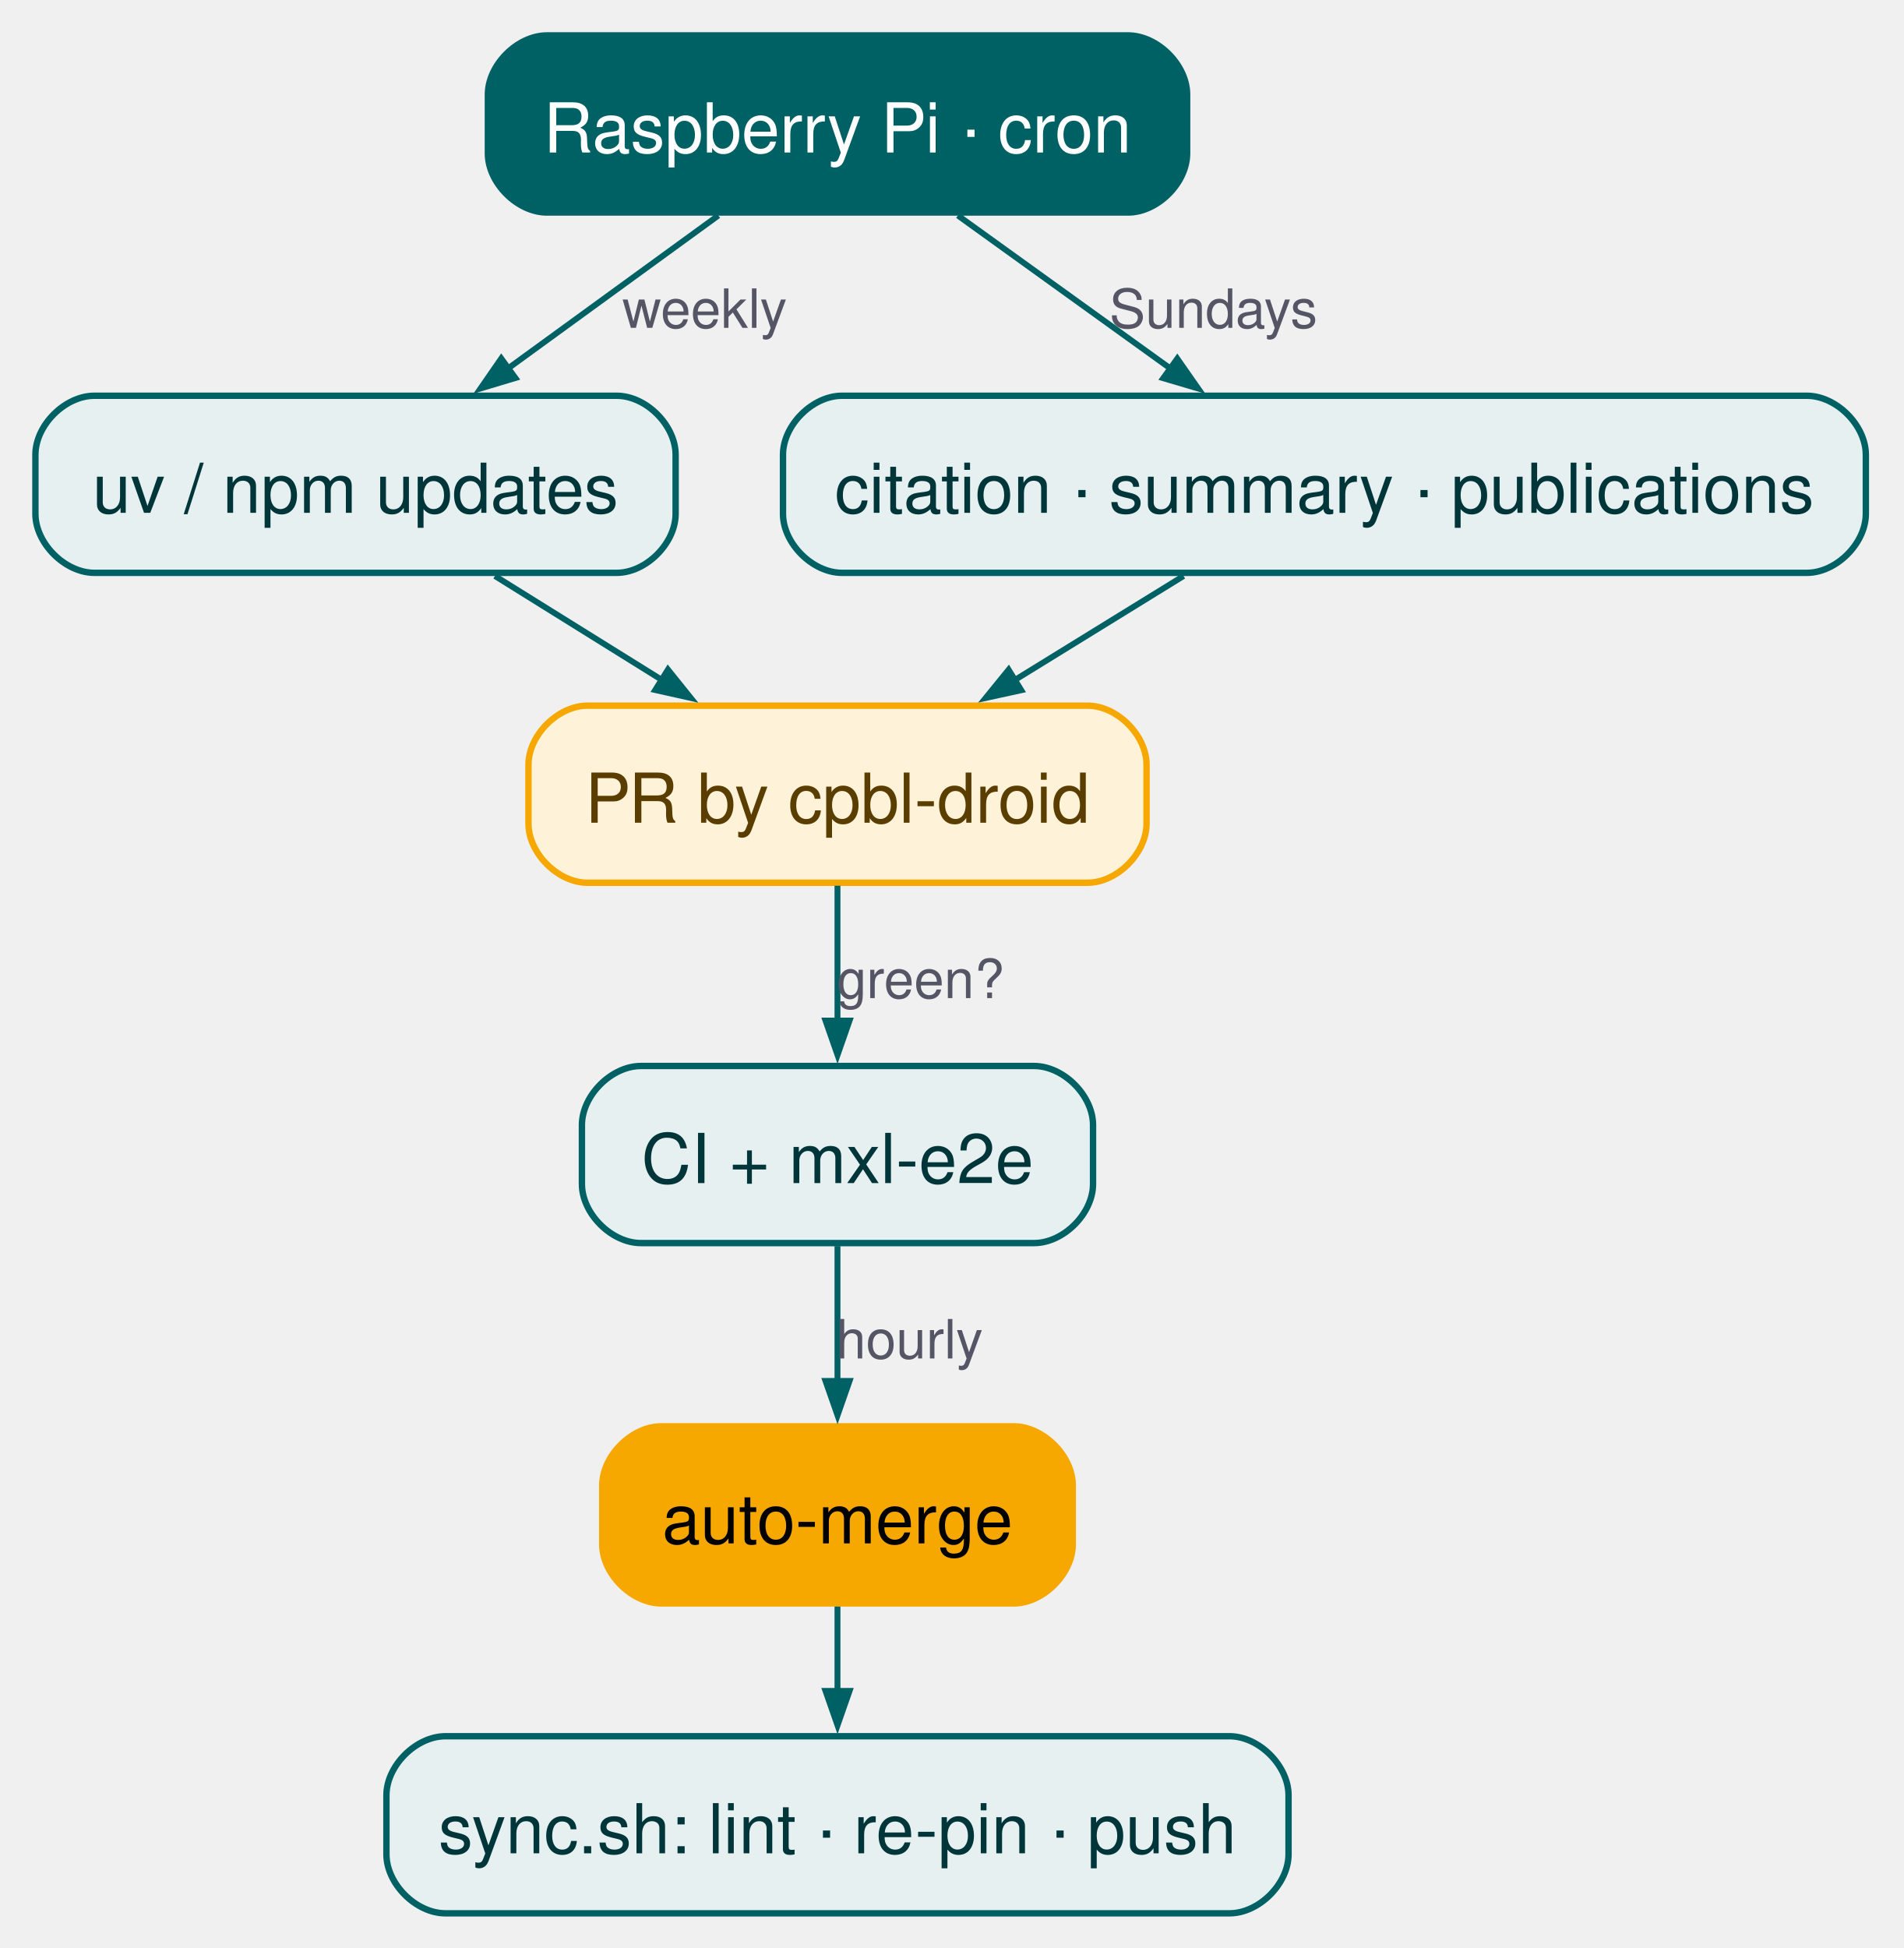
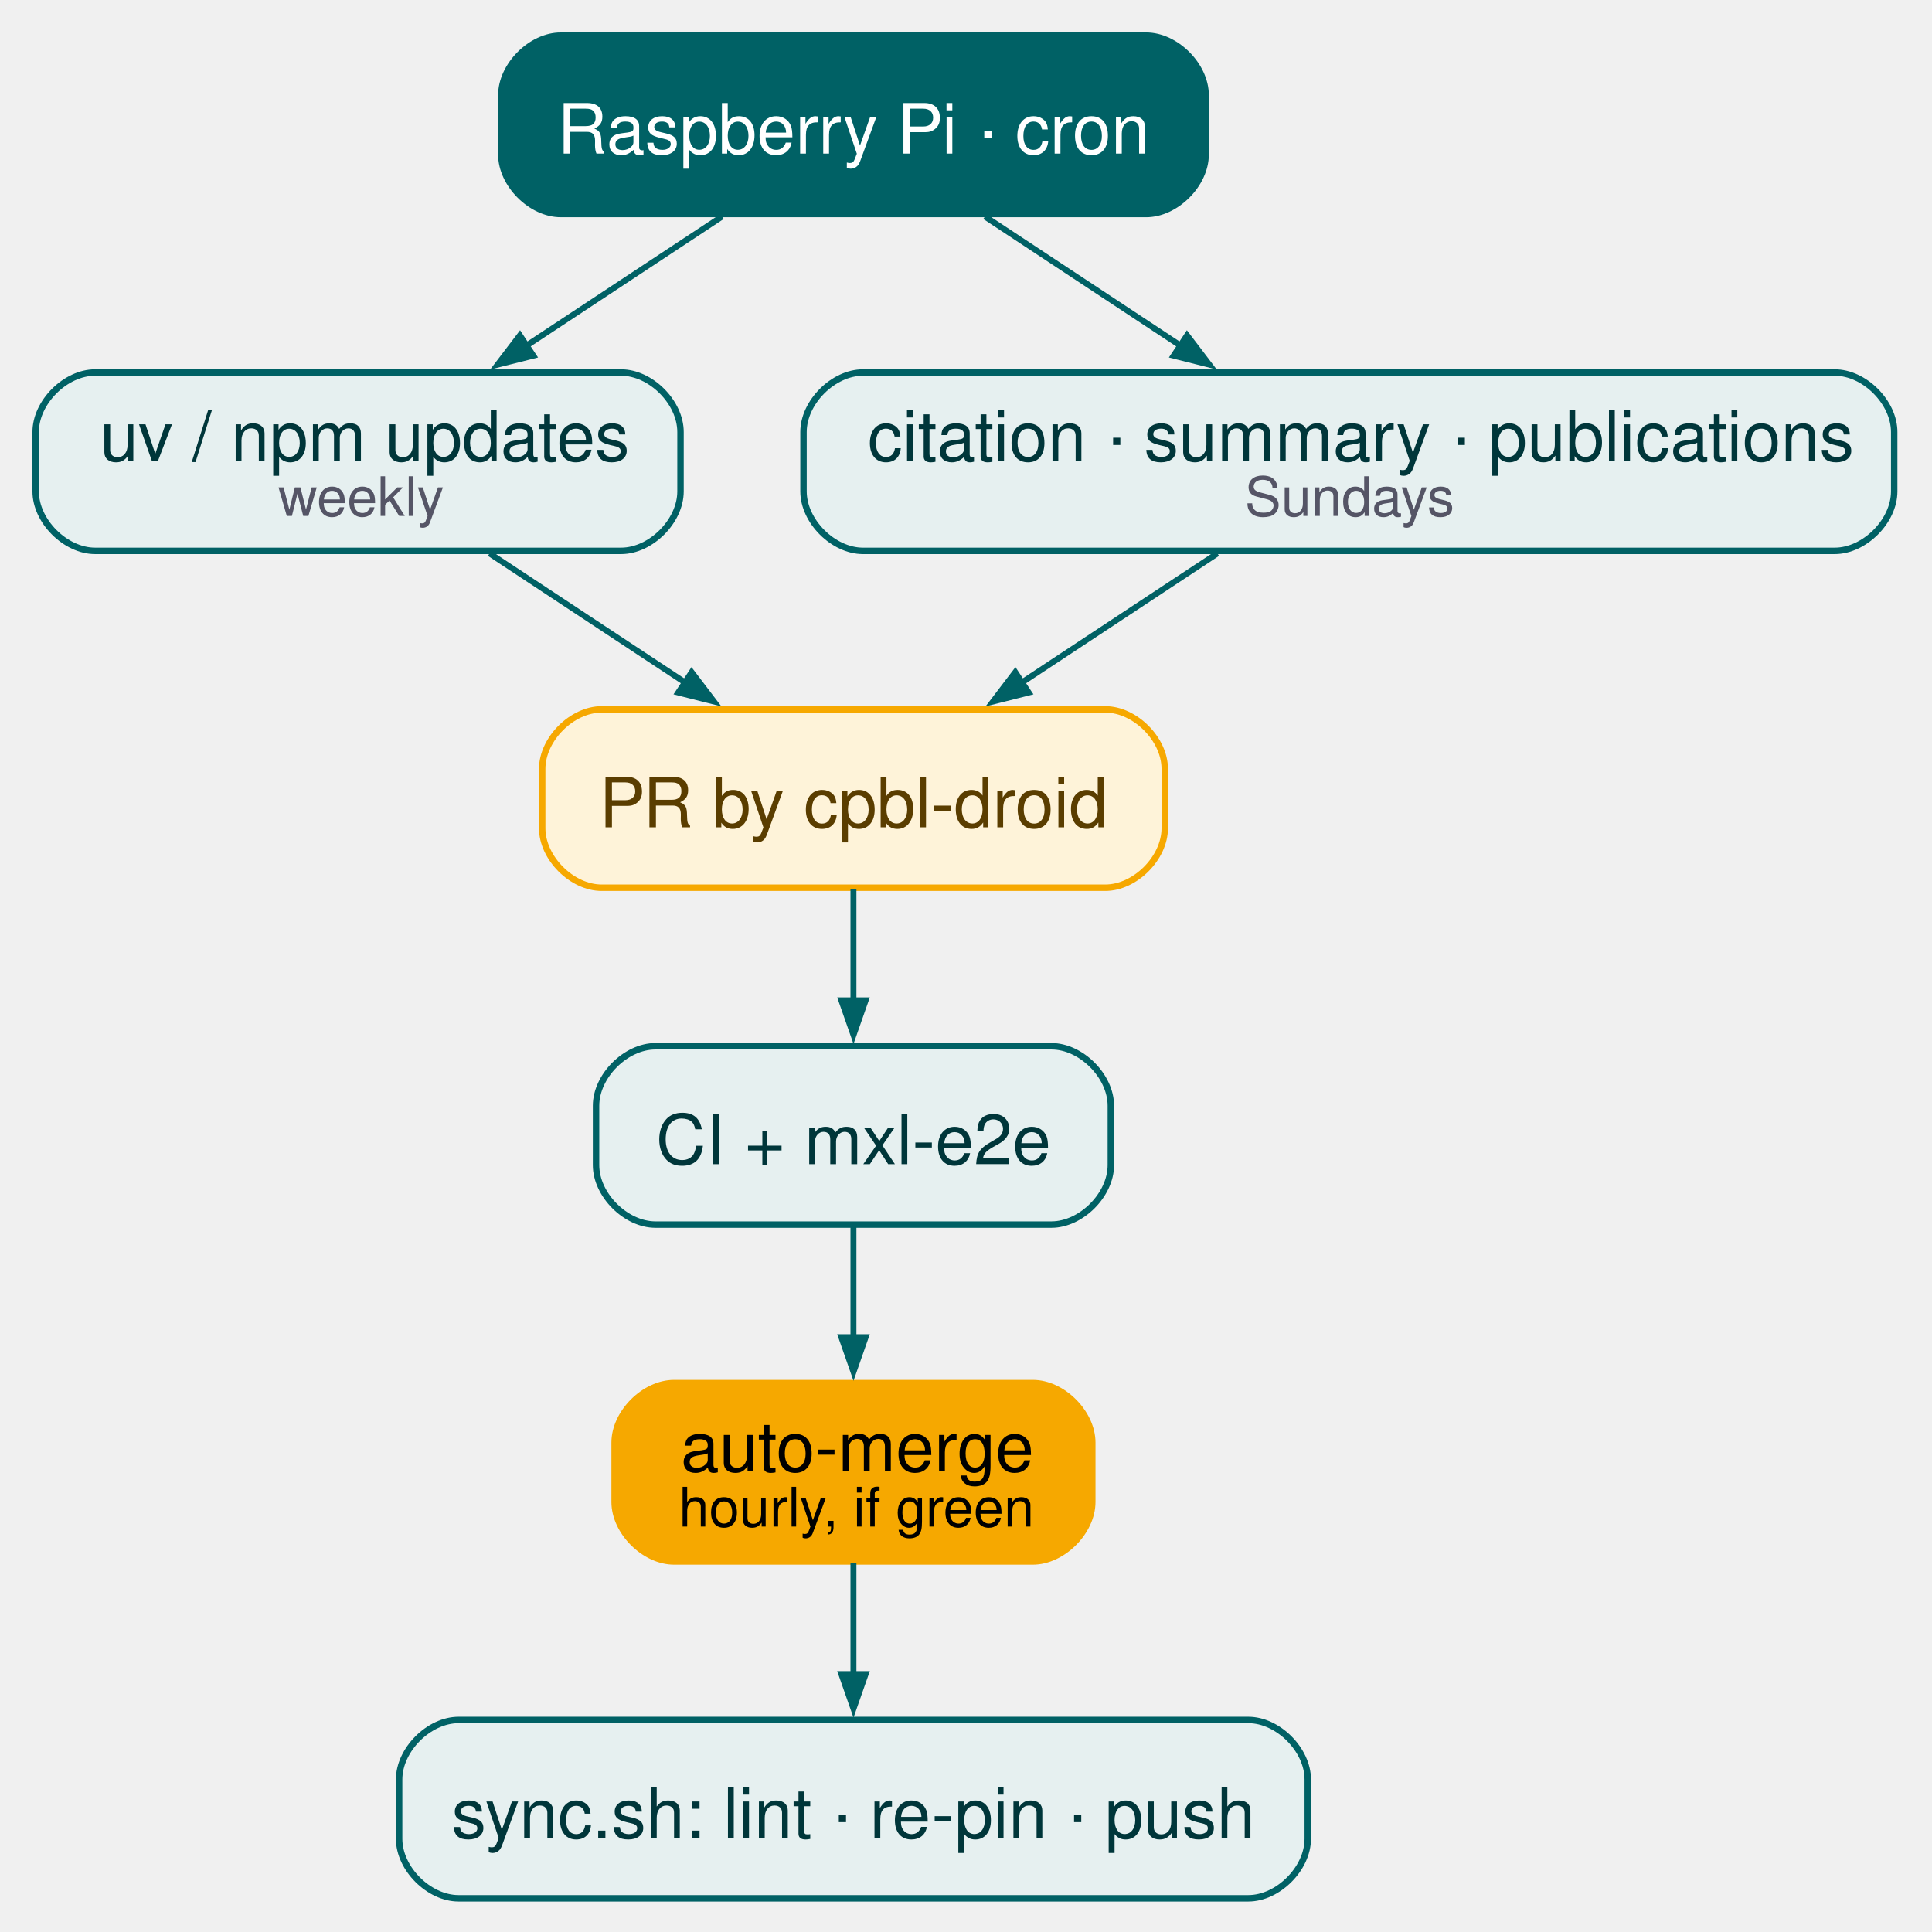
- <svg xmlns="http://www.w3.org/2000/svg" width="387pt" height="396pt" viewBox="0.00 0.00 387.00 396.00">
-   <g id="graph0" class="graph" transform="scale(1 1) rotate(0) translate(7.2 388.95)">
+ <svg xmlns="http://www.w3.org/2000/svg" width="390pt" height="390pt" viewBox="0.00 0.00 390.00 390.00">
+   <g id="graph0" class="graph" transform="scale(1 1) rotate(0) translate(7.2 383.2)">
    <g id="node1" class="node">
-       <path fill="#006165" stroke="#006165" stroke-width="1.3" d="M222.17,-381.75C222.17,-381.75 104,-381.75 104,-381.75 98,-381.75 92,-375.75 92,-369.75 92,-369.75 92,-357.75 92,-357.75 92,-351.75 98,-345.75 104,-345.75 104,-345.75 222.17,-345.75 222.17,-345.75 228.17,-345.75 234.17,-351.75 234.17,-357.75 234.17,-357.75 234.17,-369.75 234.17,-369.75 234.17,-375.75 228.17,-381.75 222.17,-381.75" />
-       <text xml:space="preserve" text-anchor="middle" x="163.08" y="-357.95" font-family="Helvetica,sans-Serif" font-size="14.00" fill="white">Raspberry Pi · cron</text>
+       <path fill="#006165" stroke="#006165" stroke-width="1.3" d="M224.17,-376C224.17,-376 106,-376 106,-376 100,-376 94,-370 94,-364 94,-364 94,-352 94,-352 94,-346 100,-340 106,-340 106,-340 224.17,-340 224.17,-340 230.17,-340 236.17,-346 236.17,-352 236.17,-352 236.17,-364 236.17,-364 236.17,-370 230.17,-376 224.17,-376" />
+       <text xml:space="preserve" text-anchor="middle" x="165.08" y="-352.2" font-family="Helvetica,sans-Serif" font-size="14.00" fill="white">Raspberry Pi · cron</text>
    </g>
    <g id="node2" class="node">
-       <path fill="#e6f0f0" stroke="#006165" stroke-width="1.3" d="M118.17,-308.5C118.17,-308.5 12,-308.5 12,-308.5 6,-308.5 0,-302.5 0,-296.5 0,-296.5 0,-284.5 0,-284.5 0,-278.5 6,-272.5 12,-272.5 12,-272.5 118.17,-272.5 118.17,-272.5 124.17,-272.5 130.17,-278.5 130.17,-284.5 130.17,-284.5 130.17,-296.5 130.17,-296.5 130.17,-302.5 124.17,-308.5 118.17,-308.5" />
-       <text xml:space="preserve" text-anchor="middle" x="65.08" y="-284.7" font-family="Helvetica,sans-Serif" font-size="14.00" fill="#00363a">uv / npm updates</text>
+       <path fill="#e6f0f0" stroke="#006165" stroke-width="1.3" d="M118.17,-308C118.17,-308 12,-308 12,-308 6,-308 0,-302 0,-296 0,-296 0,-284 0,-284 0,-278 6,-272 12,-272 12,-272 118.17,-272 118.17,-272 124.17,-272 130.17,-278 130.17,-284 130.17,-284 130.17,-296 130.17,-296 130.17,-302 124.17,-308 118.17,-308" />
+       <text xml:space="preserve" text-anchor="start" x="12.96" y="-290.2" font-family="Helvetica,sans-Serif" font-size="14.00" fill="#00363a">uv / npm updates</text>
+       <text xml:space="preserve" text-anchor="start" x="48.96" y="-279.05" font-family="Helvetica,sans-Serif" font-size="11.00" fill="#555566">weekly</text>
    </g>
    <g id="edge1" class="edge">
-       <path fill="none" stroke="#006165" stroke-width="1.2" d="M138.86,-345.14C125.92,-335.73 109.86,-324.06 96.03,-314" />
-       <polygon fill="#006165" stroke="#006165" stroke-width="1.2" points="97.6,-312.11 90.5,-309.98 94.72,-316.08 97.6,-312.11" />
-       <text xml:space="preserve" text-anchor="middle" x="136.08" y="-322.3" font-family="Helvetica,sans-Serif" font-size="11.00" fill="#555566">weekly</text>
+       <path fill="none" stroke="#006165" stroke-width="1.2" d="M138.55,-339.49C126.34,-331.43 111.73,-321.78 98.76,-313.22" />
+       <polygon fill="#006165" stroke="#006165" stroke-width="1.2" points="100.45,-311.41 93.26,-309.6 97.75,-315.5 100.45,-311.41" />
    </g>
    <g id="node3" class="node">
-       <path fill="#e6f0f0" stroke="#006165" stroke-width="1.3" d="M360.17,-308.5C360.17,-308.5 164,-308.5 164,-308.5 158,-308.5 152,-302.5 152,-296.5 152,-296.5 152,-284.5 152,-284.5 152,-278.5 158,-272.5 164,-272.5 164,-272.5 360.17,-272.5 360.17,-272.5 366.17,-272.5 372.17,-278.5 372.17,-284.5 372.17,-284.5 372.17,-296.5 372.17,-296.5 372.17,-302.5 366.17,-308.5 360.17,-308.5" />
-       <text xml:space="preserve" text-anchor="middle" x="262.08" y="-284.7" font-family="Helvetica,sans-Serif" font-size="14.00" fill="#00363a">citation · summary · publications</text>
+       <path fill="#e6f0f0" stroke="#006165" stroke-width="1.3" d="M363.17,-308C363.17,-308 167,-308 167,-308 161,-308 155,-302 155,-296 155,-296 155,-284 155,-284 155,-278 161,-272 167,-272 167,-272 363.17,-272 363.17,-272 369.17,-272 375.17,-278 375.17,-284 375.17,-284 375.17,-296 375.17,-296 375.17,-302 369.17,-308 363.17,-308" />
+       <text xml:space="preserve" text-anchor="start" x="167.96" y="-290.2" font-family="Helvetica,sans-Serif" font-size="14.00" fill="#00363a">citation · summary · publications</text>
+       <text xml:space="preserve" text-anchor="start" x="244.08" y="-279.05" font-family="Helvetica,sans-Serif" font-size="11.00" fill="#555566">Sundays</text>
    </g>
    <g id="edge2" class="edge">
-       <path fill="none" stroke="#006165" stroke-width="1.2" d="M187.56,-345.14C200.62,-335.73 216.85,-324.06 230.82,-314" />
-       <polygon fill="#006165" stroke="#006165" stroke-width="1.2" points="232.17,-316.05 236.42,-309.97 229.31,-312.07 232.17,-316.05" />
-       <text xml:space="preserve" text-anchor="middle" x="239.51" y="-322.3" font-family="Helvetica,sans-Serif" font-size="11.00" fill="#555566">Sundays</text>
+       <path fill="none" stroke="#006165" stroke-width="1.2" d="M191.62,-339.49C203.83,-331.43 218.44,-321.78 231.41,-313.22" />
+       <polygon fill="#006165" stroke="#006165" stroke-width="1.2" points="232.42,-315.5 236.91,-309.6 229.72,-311.41 232.42,-315.5" />
    </g>
    <g id="node4" class="node">
-       <path fill="#fef3d9" stroke="#f6a800" stroke-width="1.3" d="M213.92,-245.5C213.92,-245.5 112.25,-245.5 112.25,-245.5 106.25,-245.5 100.25,-239.5 100.25,-233.5 100.25,-233.5 100.25,-221.5 100.25,-221.5 100.25,-215.5 106.25,-209.5 112.25,-209.5 112.25,-209.5 213.92,-209.5 213.92,-209.5 219.92,-209.5 225.92,-215.5 225.92,-221.5 225.92,-221.5 225.92,-233.5 225.92,-233.5 225.92,-239.5 219.92,-245.5 213.92,-245.5" />
-       <text xml:space="preserve" text-anchor="middle" x="163.08" y="-221.7" font-family="Helvetica,sans-Serif" font-size="14.00" fill="#5a3d00">PR by cpbl-droid</text>
+       <path fill="#fef3d9" stroke="#f6a800" stroke-width="1.3" d="M215.92,-240C215.92,-240 114.25,-240 114.25,-240 108.25,-240 102.25,-234 102.25,-228 102.25,-228 102.25,-216 102.25,-216 102.25,-210 108.25,-204 114.25,-204 114.25,-204 215.92,-204 215.92,-204 221.92,-204 227.92,-210 227.92,-216 227.92,-216 227.92,-228 227.92,-228 227.92,-234 221.92,-240 215.92,-240" />
+       <text xml:space="preserve" text-anchor="middle" x="165.08" y="-216.2" font-family="Helvetica,sans-Serif" font-size="14.00" fill="#5a3d00">PR by cpbl-droid</text>
    </g>
    <g id="edge3" class="edge">
-       <path fill="none" stroke="#006165" stroke-width="1.2" d="M93.43,-271.86C104.1,-265.22 116.36,-257.58 127.6,-250.59" />
-       <polygon fill="#006165" stroke="#006165" stroke-width="1.2" points="128.61,-252.84 133.26,-247.06 126.02,-248.68 128.61,-252.84" />
+       <path fill="none" stroke="#006165" stroke-width="1.2" d="M91.62,-271.49C103.83,-263.43 118.44,-253.78 131.41,-245.22" />
+       <polygon fill="#006165" stroke="#006165" stroke-width="1.2" points="132.42,-247.5 136.91,-241.6 129.72,-243.41 132.42,-247.5" />
    </g>
    <g id="edge4" class="edge">
-       <path fill="none" stroke="#006165" stroke-width="1.2" d="M233.45,-271.86C222.68,-265.22 210.29,-257.58 198.94,-250.59" />
-       <polygon fill="#006165" stroke="#006165" stroke-width="1.2" points="200.45,-248.64 193.2,-247.06 197.88,-252.81 200.45,-248.64" />
+       <path fill="none" stroke="#006165" stroke-width="1.2" d="M238.55,-271.49C226.34,-263.43 211.73,-253.78 198.76,-245.22" />
+       <polygon fill="#006165" stroke="#006165" stroke-width="1.2" points="200.45,-243.41 193.26,-241.6 197.75,-247.5 200.45,-243.41" />
    </g>
    <g id="node5" class="node">
-       <path fill="#e6f0f0" stroke="#006165" stroke-width="1.3" d="M203.04,-172.25C203.04,-172.25 123.12,-172.25 123.12,-172.25 117.12,-172.25 111.12,-166.25 111.12,-160.25 111.12,-160.25 111.12,-148.25 111.12,-148.25 111.12,-142.25 117.12,-136.25 123.12,-136.25 123.12,-136.25 203.04,-136.25 203.04,-136.25 209.04,-136.25 215.04,-142.25 215.04,-148.25 215.04,-148.25 215.04,-160.25 215.04,-160.25 215.04,-166.25 209.04,-172.25 203.04,-172.25" />
-       <text xml:space="preserve" text-anchor="middle" x="163.08" y="-148.45" font-family="Helvetica,sans-Serif" font-size="14.00" fill="#00363a">CI + mxl-e2e</text>
+       <path fill="#e6f0f0" stroke="#006165" stroke-width="1.3" d="M205.04,-172C205.04,-172 125.12,-172 125.12,-172 119.12,-172 113.12,-166 113.12,-160 113.12,-160 113.12,-148 113.12,-148 113.12,-142 119.12,-136 125.12,-136 125.12,-136 205.04,-136 205.04,-136 211.04,-136 217.04,-142 217.04,-148 217.04,-148 217.04,-160 217.04,-160 217.04,-166 211.04,-172 205.04,-172" />
+       <text xml:space="preserve" text-anchor="middle" x="165.08" y="-148.2" font-family="Helvetica,sans-Serif" font-size="14.00" fill="#00363a">CI + mxl-e2e</text>
    </g>
    <g id="edge5" class="edge">
-       <path fill="none" stroke="#006165" stroke-width="1.2" d="M163.08,-208.89C163.08,-200.6 163.08,-190.56 163.08,-181.41" />
-       <polygon fill="#006165" stroke="#006165" stroke-width="1.2" points="165.54,-181.48 163.09,-174.48 160.64,-181.48 165.54,-181.48" />
-       <text xml:space="preserve" text-anchor="middle" x="179.96" y="-186.05" font-family="Helvetica,sans-Serif" font-size="11.00" fill="#555566">green?</text>
+       <path fill="none" stroke="#006165" stroke-width="1.2" d="M165.08,-203.66C165.08,-196.74 165.08,-188.63 165.08,-181.03" />
+       <polygon fill="#006165" stroke="#006165" stroke-width="1.2" points="167.54,-181.27 165.09,-174.27 162.64,-181.27 167.54,-181.27" />
    </g>
    <g id="node6" class="node">
-       <path fill="#f6a800" stroke="#f6a800" stroke-width="1.3" d="M198.92,-99C198.92,-99 127.25,-99 127.25,-99 121.25,-99 115.25,-93 115.25,-87 115.25,-87 115.25,-75 115.25,-75 115.25,-69 121.25,-63 127.25,-63 127.25,-63 198.92,-63 198.92,-63 204.92,-63 210.92,-69 210.92,-75 210.92,-75 210.92,-87 210.92,-87 210.92,-93 204.92,-99 198.92,-99" />
-       <text xml:space="preserve" text-anchor="middle" x="163.08" y="-75.2" font-family="Helvetica,sans-Serif" font-size="14.00">auto-merge</text>
+       <path fill="#f6a800" stroke="#f6a800" stroke-width="1.3" d="M201.29,-104C201.29,-104 128.87,-104 128.87,-104 122.87,-104 116.87,-98 116.87,-92 116.87,-92 116.87,-80 116.87,-80 116.87,-74 122.87,-68 128.87,-68 128.87,-68 201.29,-68 201.29,-68 207.29,-68 213.29,-74 213.29,-80 213.29,-80 213.29,-92 213.29,-92 213.29,-98 207.29,-104 201.29,-104" />
+       <text xml:space="preserve" text-anchor="start" x="130.21" y="-86.2" font-family="Helvetica,sans-Serif" font-size="14.00">auto-merge</text>
+       <text xml:space="preserve" text-anchor="start" x="129.83" y="-75.05" font-family="Helvetica,sans-Serif" font-size="11.00">hourly, if green</text>
    </g>
    <g id="edge6" class="edge">
-       <path fill="none" stroke="#006165" stroke-width="1.2" d="M163.08,-135.64C163.08,-127.35 163.08,-117.31 163.08,-108.16" />
-       <polygon fill="#006165" stroke="#006165" stroke-width="1.2" points="165.54,-108.23 163.09,-101.23 160.64,-108.23 165.54,-108.23" />
-       <text xml:space="preserve" text-anchor="middle" x="177.71" y="-112.8" font-family="Helvetica,sans-Serif" font-size="11.00" fill="#555566">hourly</text>
+       <path fill="none" stroke="#006165" stroke-width="1.2" d="M165.08,-135.66C165.08,-128.74 165.08,-120.63 165.08,-113.03" />
+       <polygon fill="#006165" stroke="#006165" stroke-width="1.2" points="167.54,-113.27 165.09,-106.27 162.64,-113.27 167.54,-113.27" />
    </g>
    <g id="node7" class="node">
-       <path fill="#e6f0f0" stroke="#006165" stroke-width="1.3" d="M242.79,-36C242.79,-36 83.38,-36 83.38,-36 77.38,-36 71.37,-30 71.37,-24 71.37,-24 71.37,-12 71.37,-12 71.37,-6 77.37,0 83.37,0 83.37,0 242.79,0 242.79,0 248.79,0 254.79,-6 254.79,-12 254.79,-12 254.79,-24 254.79,-24 254.79,-30 248.79,-36 242.79,-36" />
-       <text xml:space="preserve" text-anchor="middle" x="163.08" y="-12.2" font-family="Helvetica,sans-Serif" font-size="14.00" fill="#00363a">sync.sh: lint · re-pin · push</text>
+       <path fill="#e6f0f0" stroke="#006165" stroke-width="1.3" d="M244.79,-36C244.79,-36 85.38,-36 85.38,-36 79.38,-36 73.37,-30 73.37,-24 73.37,-24 73.37,-12 73.37,-12 73.37,-6 79.37,0 85.37,0 85.37,0 244.79,0 244.79,0 250.79,0 256.79,-6 256.79,-12 256.79,-12 256.79,-24 256.79,-24 256.79,-30 250.79,-36 244.79,-36" />
+       <text xml:space="preserve" text-anchor="middle" x="165.08" y="-12.2" font-family="Helvetica,sans-Serif" font-size="14.00" fill="#00363a">sync.sh: lint · re-pin · push</text>
    </g>
    <g id="edge7" class="edge">
-       <path fill="none" stroke="#006165" stroke-width="1.2" d="M163.08,-62.36C163.08,-57 163.08,-50.99 163.08,-45.2" />
-       <polygon fill="#006165" stroke="#006165" stroke-width="1.2" points="165.54,-45.21 163.09,-38.21 160.64,-45.21 165.54,-45.21" />
+       <path fill="none" stroke="#006165" stroke-width="1.2" d="M165.08,-67.66C165.08,-60.74 165.08,-52.63 165.08,-45.03" />
+       <polygon fill="#006165" stroke="#006165" stroke-width="1.2" points="167.54,-45.27 165.09,-38.27 162.64,-45.27 167.54,-45.27" />
    </g>
  </g>
</svg>
